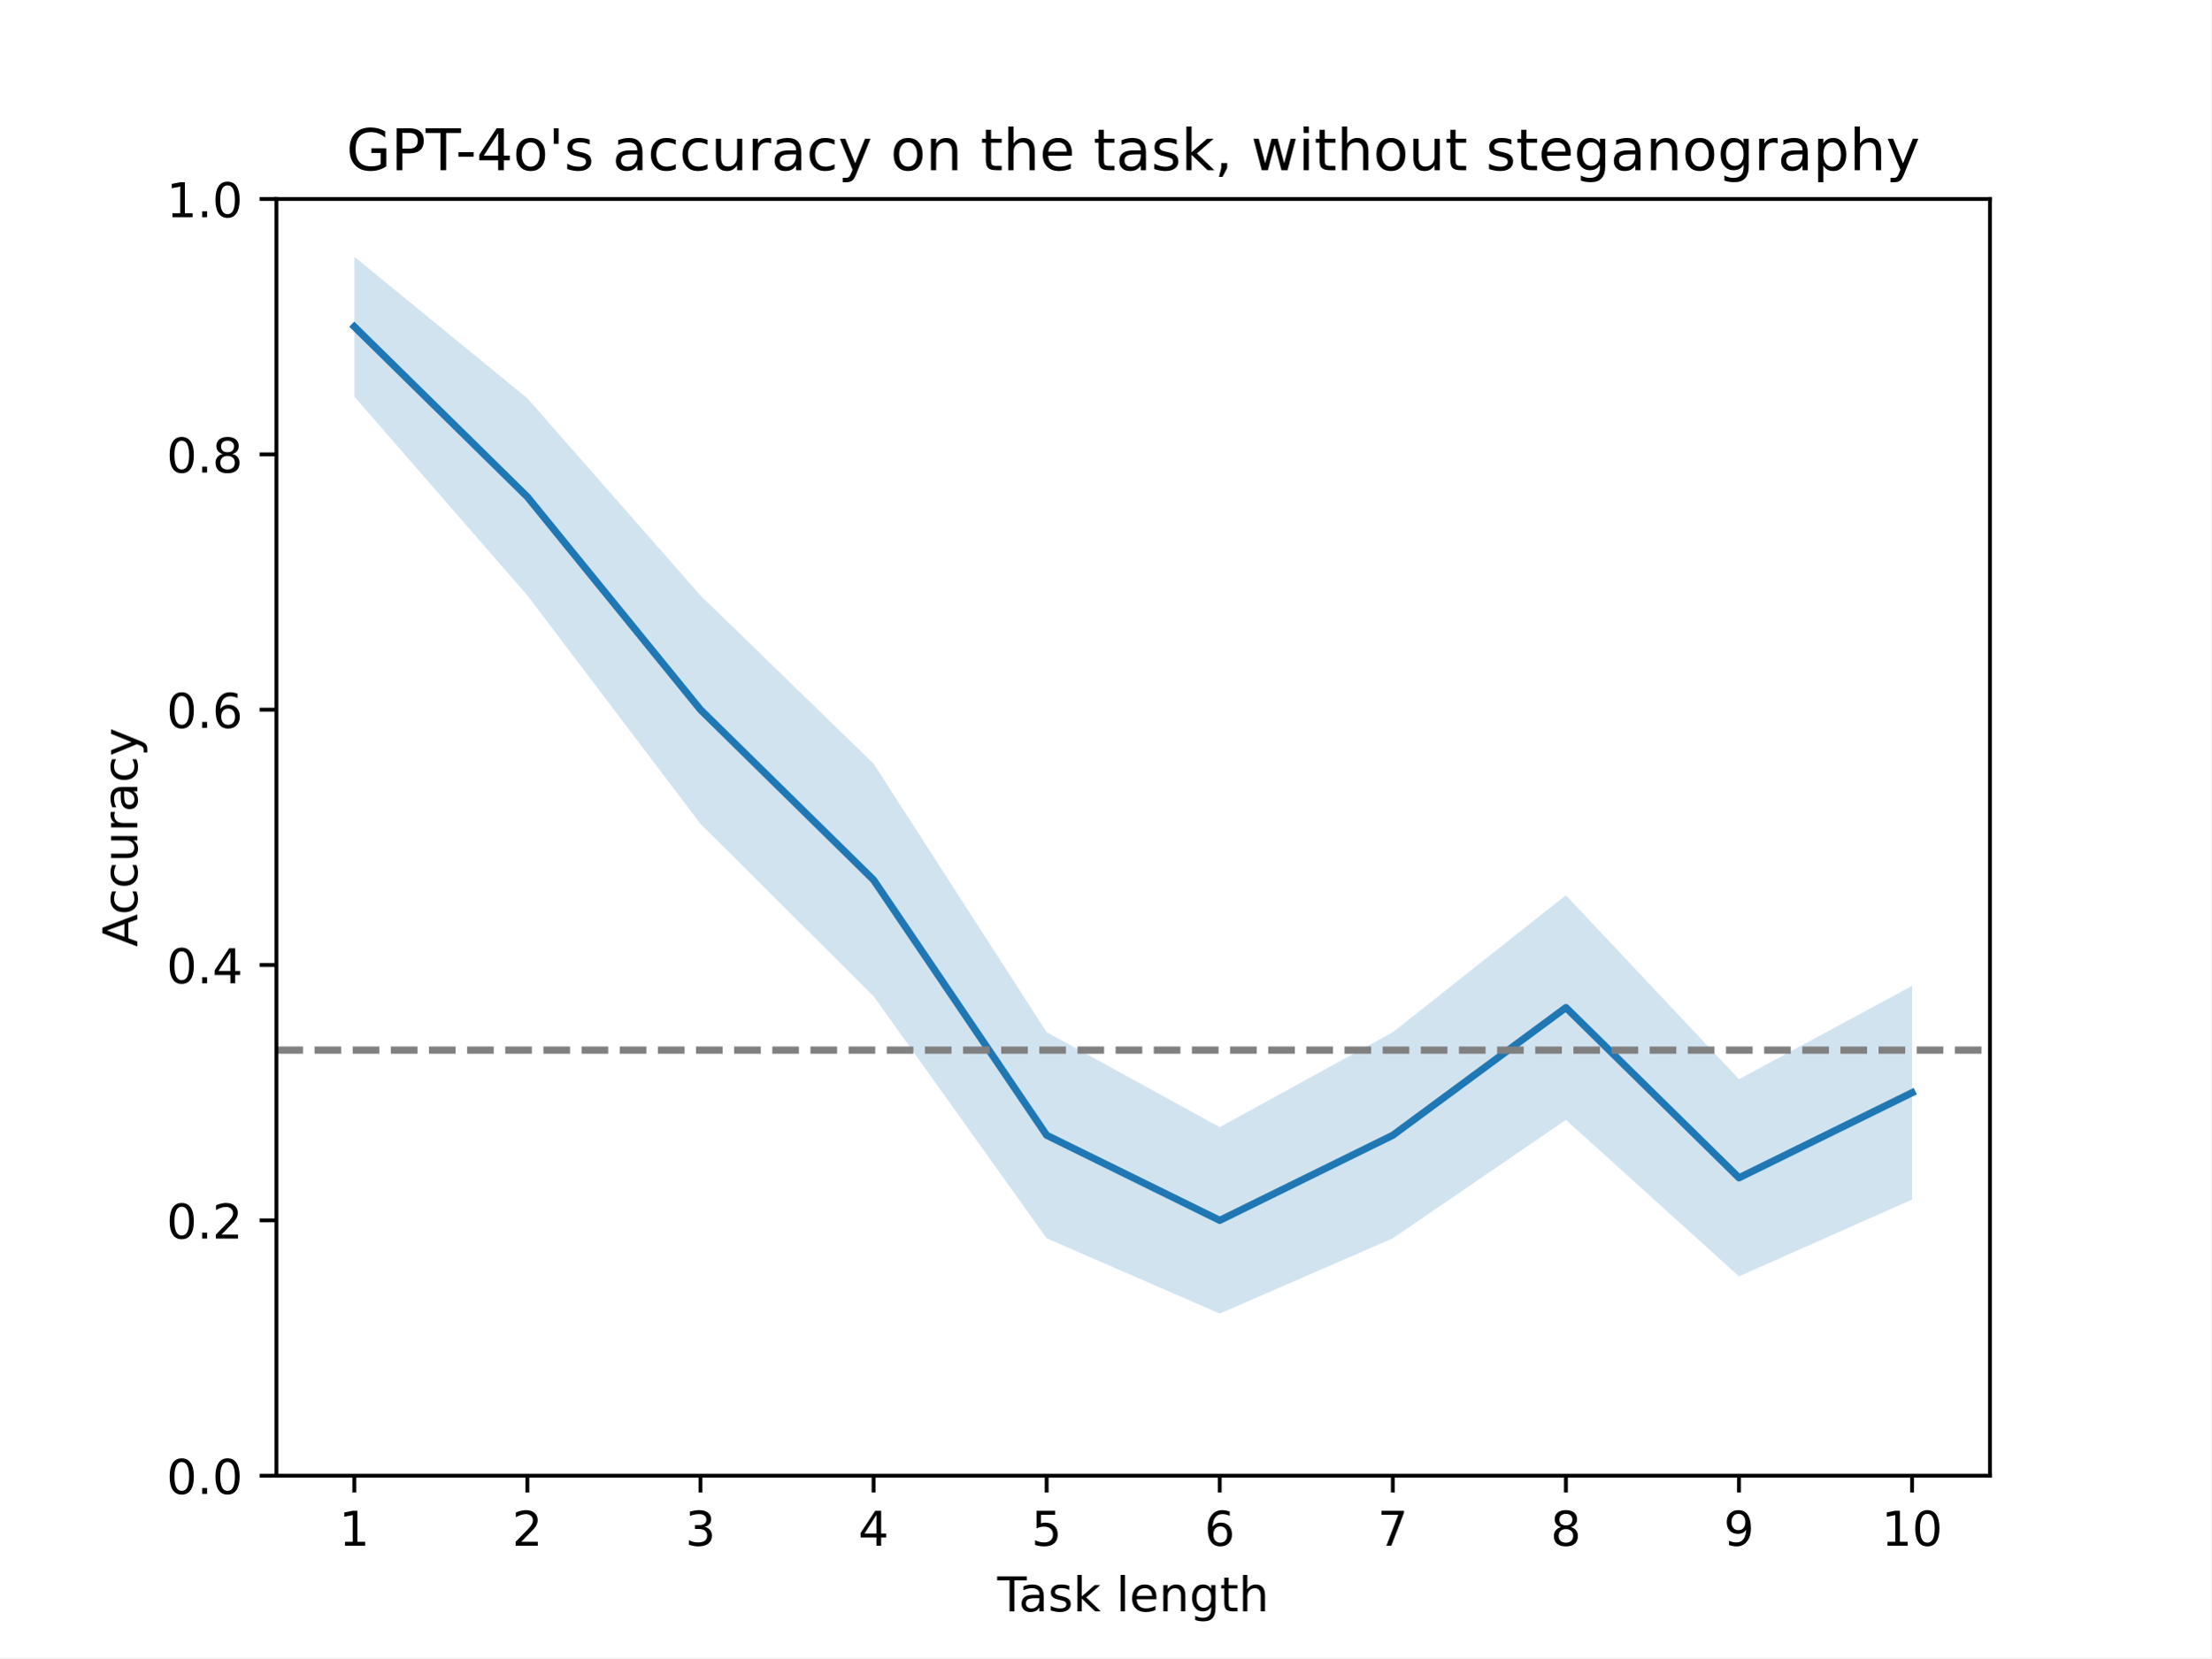
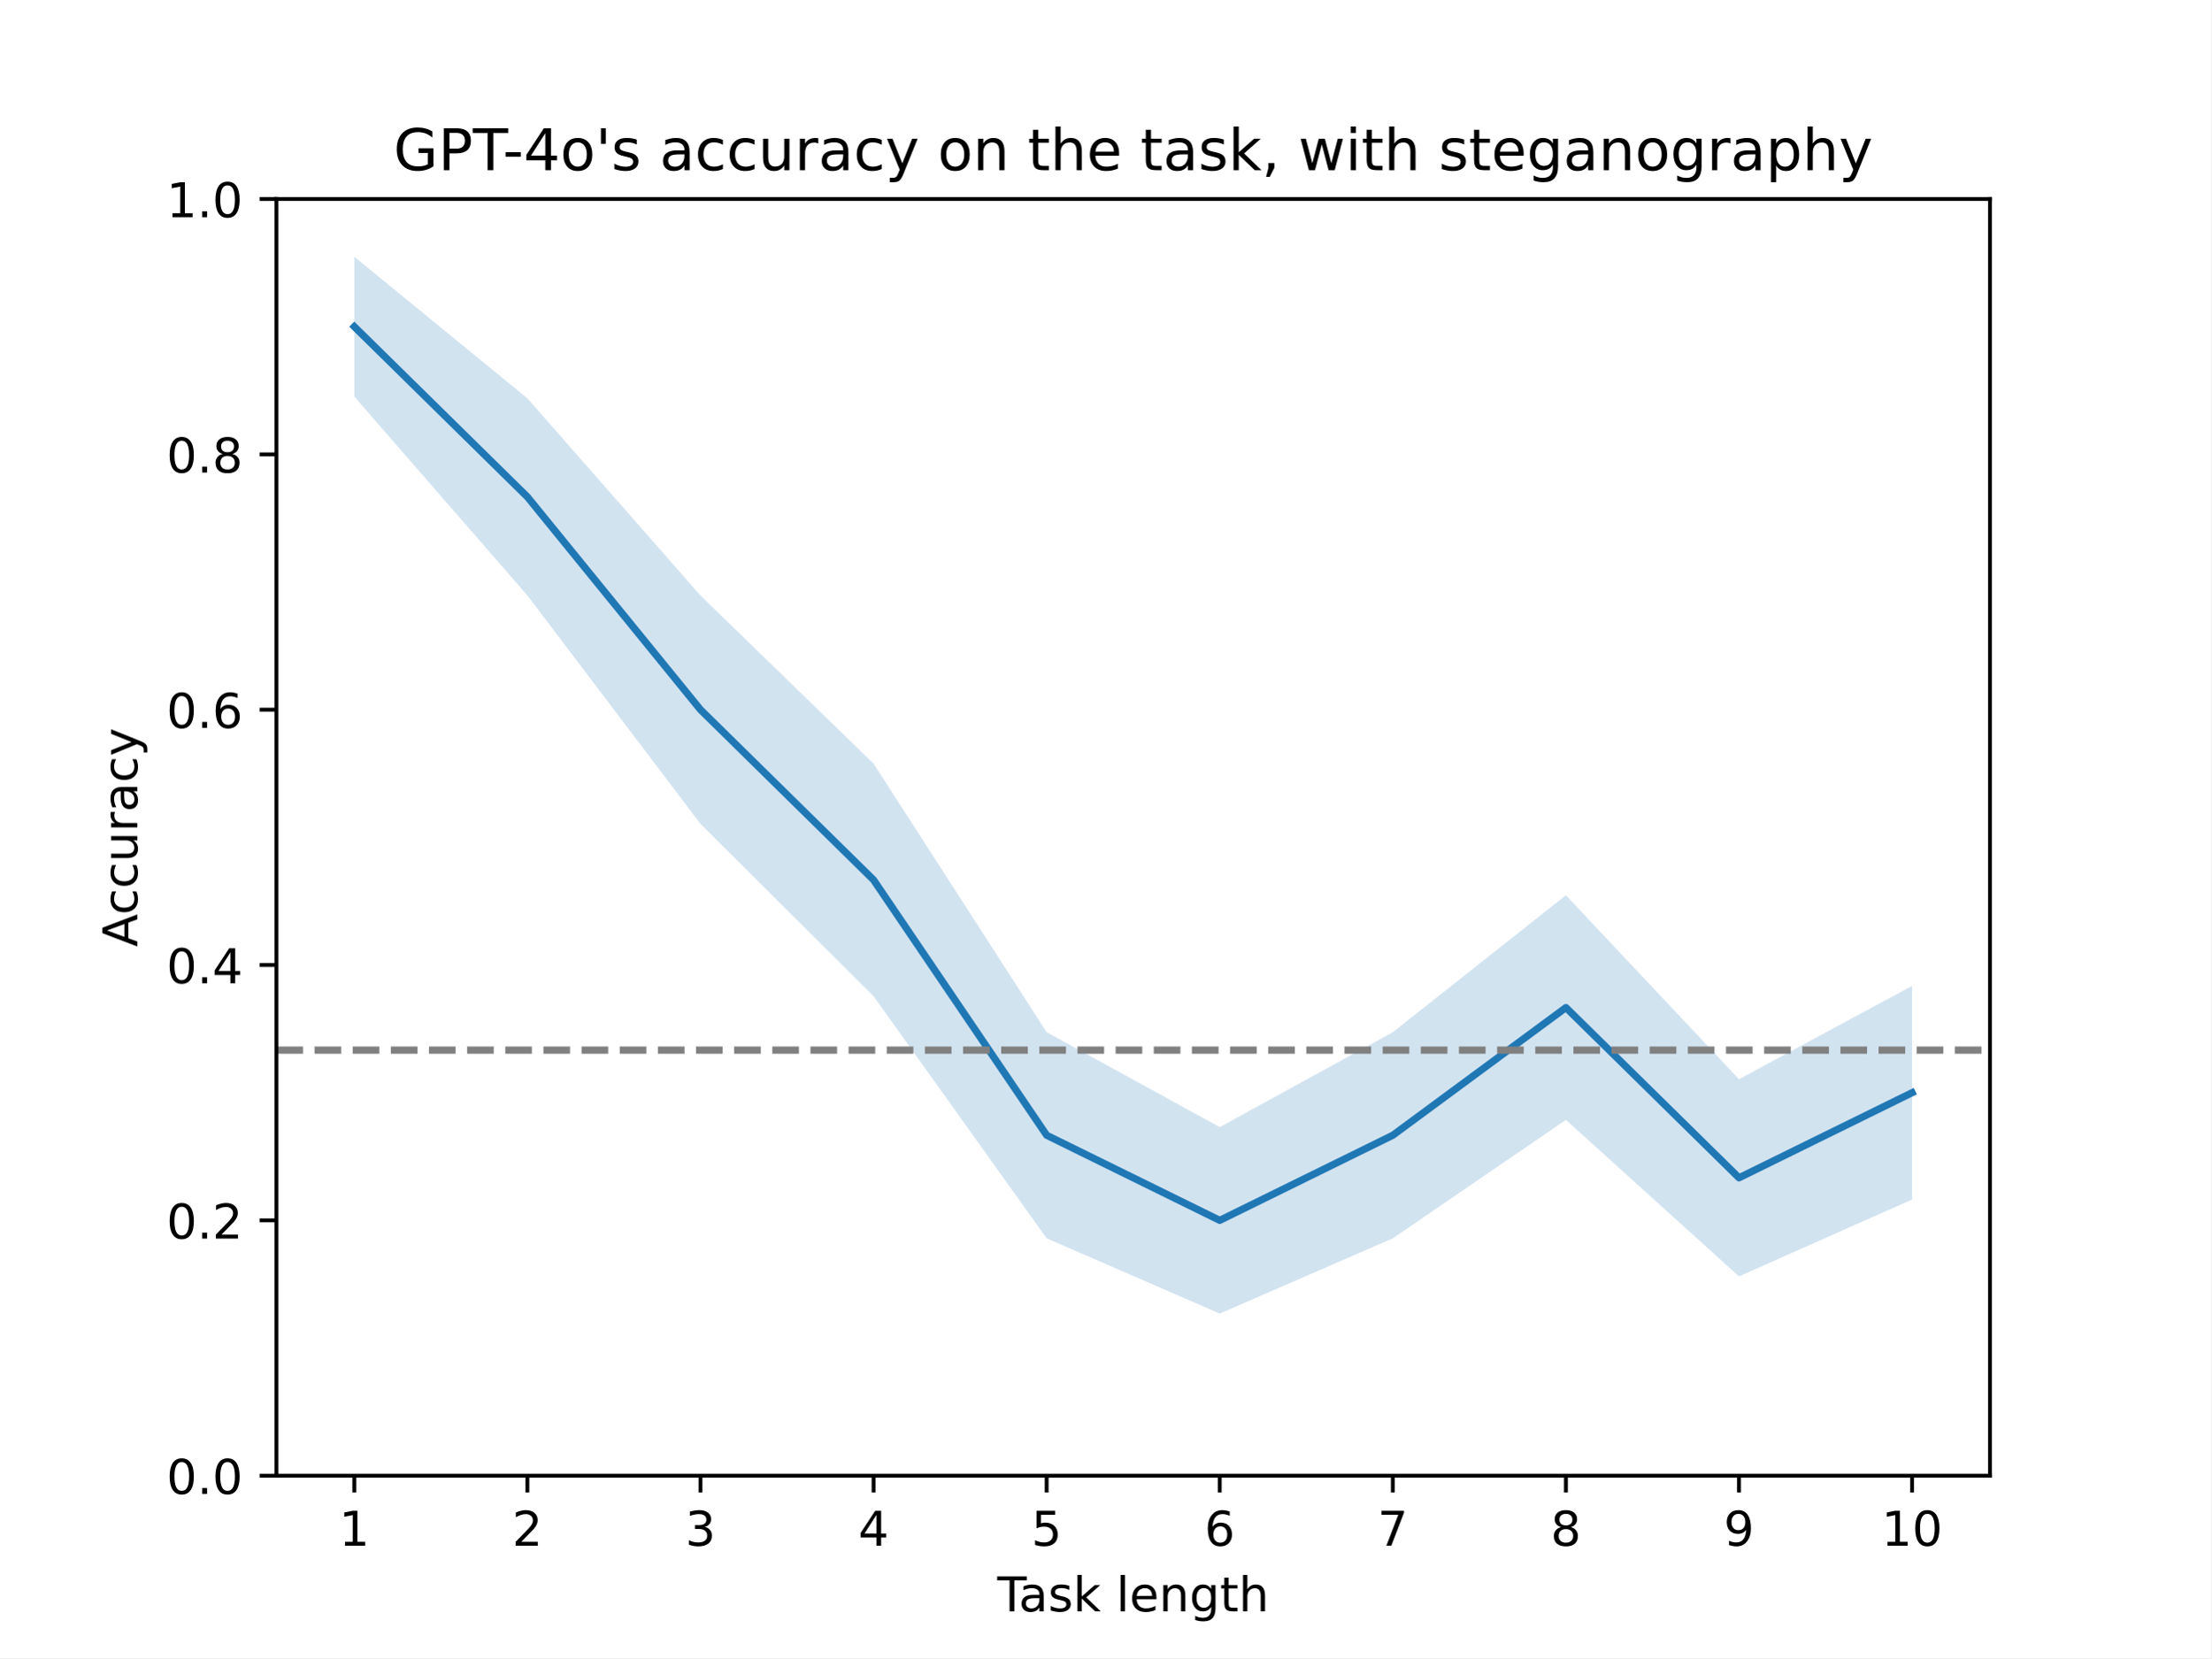
<svg xmlns="http://www.w3.org/2000/svg" xmlns:xlink="http://www.w3.org/1999/xlink" width="460.8pt" height="345.6pt" viewBox="0 0 460.8 345.6" version="1.1">
  <defs>
    <style type="text/css">*{stroke-linejoin: round; stroke-linecap: butt}</style>
  </defs>
  <g id="figure_1">
    <g id="patch_1">
      <path d="M 0 345.6  L 460.8 345.6  L 460.8 0  L 0 0  z " style="fill: #ffffff" />
    </g>
    <g id="axes_1">
      <g id="patch_2">
        <path d="M 57.6 307.584  L 414.72 307.584  L 414.72 41.472  L 57.6 41.472  z " style="fill: #ffffff" />
      </g>
      <g id="FillBetweenPolyCollection_1">
-         <path d="M 73.833 53.508  L 73.833 82.659  L 109.905 124.114  L 145.978 171.719  L 182.051 207.637  L 218.124 258.106  L 254.196 273.796  L 290.269 258.106  L 326.342 233.423  L 362.415 266.04  L 398.487 250.015  L 398.487 205.486  L 398.487 205.486  L 362.415 224.942  L 326.342 186.597  L 290.269 215.136  L 254.196 234.928  L 218.124 215.136  L 182.051 159.16  L 145.978 124.115  L 109.905 83.016  L 73.833 53.508  z " clip-path="url(#pcadb0ce61e)" style="fill: #1f77b4; fill-opacity: 0.2" />
+         <path d="M 73.833 53.508  L 73.833 82.659  L 109.905 124.114  L 145.978 171.719  L 182.051 207.637  L 218.124 258.106  L 254.196 273.796  L 290.269 258.106  L 326.342 233.423  L 362.415 266.04  L 398.487 250.015  L 398.487 205.486  L 398.487 205.486  L 362.415 224.942  L 326.342 186.597  L 290.269 215.136  L 254.196 234.928  L 218.124 215.136  L 182.051 159.16  L 145.978 124.115  L 109.905 83.016  L 73.833 53.508  z " clip-path="url(#p46791e26aa)" style="fill: #1f77b4; fill-opacity: 0.2" />
      </g>
      <g id="matplotlib.axis_1">
        <g id="xtick_1">
          <g id="line2d_1">
            <defs>
-               <path id="m3df67c740e" d="M 0 0  L 0 3.5  " style="stroke: #000000; stroke-width: 0.8" />
+               <path id="m3cb053729c" d="M 0 0  L 0 3.5  " style="stroke: #000000; stroke-width: 0.8" />
            </defs>
            <g>
-               <use xlink:href="#m3df67c740e" x="73.833" y="307.584" style="stroke: #000000; stroke-width: 0.8" />
+               <use xlink:href="#m3cb053729c" x="73.833" y="307.584" style="stroke: #000000; stroke-width: 0.8" />
            </g>
          </g>
          <g id="text_1">
            <g transform="translate(70.65148 322.1824) scale(0.1 -0.1)">
              <defs>
                <path id="DejaVuSans-31" d="M 794 531  L 1825 531  L 1825 4091  L 703 3866  L 703 4441  L 1819 4666  L 2450 4666  L 2450 531  L 3481 531  L 3481 0  L 794 0  L 794 531  z " transform="scale(0.015625)" />
              </defs>
              <use xlink:href="#DejaVuSans-31" />
            </g>
          </g>
        </g>
        <g id="xtick_2">
          <g id="line2d_2">
            <g>
-               <use xlink:href="#m3df67c740e" x="109.905" y="307.584" style="stroke: #000000; stroke-width: 0.8" />
+               <use xlink:href="#m3cb053729c" x="109.905" y="307.584" style="stroke: #000000; stroke-width: 0.8" />
            </g>
          </g>
          <g id="text_2">
            <g transform="translate(106.7242 322.1824) scale(0.1 -0.1)">
              <defs>
                <path id="DejaVuSans-32" d="M 1228 531  L 3431 531  L 3431 0  L 469 0  L 469 531  Q 828 903 1448 1529  Q 2069 2156 2228 2338  Q 2531 2678 2651 2914  Q 2772 3150 2772 3378  Q 2772 3750 2511 3984  Q 2250 4219 1831 4219  Q 1534 4219 1204 4116  Q 875 4013 500 3803  L 500 4441  Q 881 4594 1212 4672  Q 1544 4750 1819 4750  Q 2544 4750 2975 4387  Q 3406 4025 3406 3419  Q 3406 3131 3298 2873  Q 3191 2616 2906 2266  Q 2828 2175 2409 1742  Q 1991 1309 1228 531  z " transform="scale(0.015625)" />
              </defs>
              <use xlink:href="#DejaVuSans-32" />
            </g>
          </g>
        </g>
        <g id="xtick_3">
          <g id="line2d_3">
            <g>
-               <use xlink:href="#m3df67c740e" x="145.978" y="307.584" style="stroke: #000000; stroke-width: 0.8" />
+               <use xlink:href="#m3cb053729c" x="145.978" y="307.584" style="stroke: #000000; stroke-width: 0.8" />
            </g>
          </g>
          <g id="text_3">
            <g transform="translate(142.7969 322.1824) scale(0.1 -0.1)">
              <defs>
                <path id="DejaVuSans-33" d="M 2597 2516  Q 3050 2419 3304 2112  Q 3559 1806 3559 1356  Q 3559 666 3084 287  Q 2609 -91 1734 -91  Q 1441 -91 1130 -33  Q 819 25 488 141  L 488 750  Q 750 597 1062 519  Q 1375 441 1716 441  Q 2309 441 2620 675  Q 2931 909 2931 1356  Q 2931 1769 2642 2001  Q 2353 2234 1838 2234  L 1294 2234  L 1294 2753  L 1863 2753  Q 2328 2753 2575 2939  Q 2822 3125 2822 3475  Q 2822 3834 2567 4026  Q 2313 4219 1838 4219  Q 1578 4219 1281 4162  Q 984 4106 628 3988  L 628 4550  Q 988 4650 1302 4700  Q 1616 4750 1894 4750  Q 2613 4750 3031 4423  Q 3450 4097 3450 3541  Q 3450 3153 3228 2886  Q 3006 2619 2597 2516  z " transform="scale(0.015625)" />
              </defs>
              <use xlink:href="#DejaVuSans-33" />
            </g>
          </g>
        </g>
        <g id="xtick_4">
          <g id="line2d_4">
            <g>
-               <use xlink:href="#m3df67c740e" x="182.051" y="307.584" style="stroke: #000000; stroke-width: 0.8" />
+               <use xlink:href="#m3cb053729c" x="182.051" y="307.584" style="stroke: #000000; stroke-width: 0.8" />
            </g>
          </g>
          <g id="text_4">
            <g transform="translate(178.8697 322.1824) scale(0.1 -0.1)">
              <defs>
                <path id="DejaVuSans-34" d="M 2419 4116  L 825 1625  L 2419 1625  L 2419 4116  z M 2253 4666  L 3047 4666  L 3047 1625  L 3713 1625  L 3713 1100  L 3047 1100  L 3047 0  L 2419 0  L 2419 1100  L 313 1100  L 313 1709  L 2253 4666  z " transform="scale(0.015625)" />
              </defs>
              <use xlink:href="#DejaVuSans-34" />
            </g>
          </g>
        </g>
        <g id="xtick_5">
          <g id="line2d_5">
            <g>
-               <use xlink:href="#m3df67c740e" x="218.124" y="307.584" style="stroke: #000000; stroke-width: 0.8" />
+               <use xlink:href="#m3cb053729c" x="218.124" y="307.584" style="stroke: #000000; stroke-width: 0.8" />
            </g>
          </g>
          <g id="text_5">
            <g transform="translate(214.9424 322.1824) scale(0.1 -0.1)">
              <defs>
                <path id="DejaVuSans-35" d="M 691 4666  L 3169 4666  L 3169 4134  L 1269 4134  L 1269 2991  Q 1406 3038 1543 3061  Q 1681 3084 1819 3084  Q 2600 3084 3056 2656  Q 3513 2228 3513 1497  Q 3513 744 3044 326  Q 2575 -91 1722 -91  Q 1428 -91 1123 -41  Q 819 9 494 109  L 494 744  Q 775 591 1075 516  Q 1375 441 1709 441  Q 2250 441 2565 725  Q 2881 1009 2881 1497  Q 2881 1984 2565 2268  Q 2250 2553 1709 2553  Q 1456 2553 1204 2497  Q 953 2441 691 2322  L 691 4666  z " transform="scale(0.015625)" />
              </defs>
              <use xlink:href="#DejaVuSans-35" />
            </g>
          </g>
        </g>
        <g id="xtick_6">
          <g id="line2d_6">
            <g>
-               <use xlink:href="#m3df67c740e" x="254.196" y="307.584" style="stroke: #000000; stroke-width: 0.8" />
+               <use xlink:href="#m3cb053729c" x="254.196" y="307.584" style="stroke: #000000; stroke-width: 0.8" />
            </g>
          </g>
          <g id="text_6">
            <g transform="translate(251.0151 322.1824) scale(0.1 -0.1)">
              <defs>
                <path id="DejaVuSans-36" d="M 2113 2584  Q 1688 2584 1439 2293  Q 1191 2003 1191 1497  Q 1191 994 1439 701  Q 1688 409 2113 409  Q 2538 409 2786 701  Q 3034 994 3034 1497  Q 3034 2003 2786 2293  Q 2538 2584 2113 2584  z M 3366 4563  L 3366 3988  Q 3128 4100 2886 4159  Q 2644 4219 2406 4219  Q 1781 4219 1451 3797  Q 1122 3375 1075 2522  Q 1259 2794 1537 2939  Q 1816 3084 2150 3084  Q 2853 3084 3261 2657  Q 3669 2231 3669 1497  Q 3669 778 3244 343  Q 2819 -91 2113 -91  Q 1303 -91 875 529  Q 447 1150 447 2328  Q 447 3434 972 4092  Q 1497 4750 2381 4750  Q 2619 4750 2861 4703  Q 3103 4656 3366 4563  z " transform="scale(0.015625)" />
              </defs>
              <use xlink:href="#DejaVuSans-36" />
            </g>
          </g>
        </g>
        <g id="xtick_7">
          <g id="line2d_7">
            <g>
-               <use xlink:href="#m3df67c740e" x="290.269" y="307.584" style="stroke: #000000; stroke-width: 0.8" />
+               <use xlink:href="#m3cb053729c" x="290.269" y="307.584" style="stroke: #000000; stroke-width: 0.8" />
            </g>
          </g>
          <g id="text_7">
            <g transform="translate(287.0878 322.1824) scale(0.1 -0.1)">
              <defs>
                <path id="DejaVuSans-37" d="M 525 4666  L 3525 4666  L 3525 4397  L 1831 0  L 1172 0  L 2766 4134  L 525 4134  L 525 4666  z " transform="scale(0.015625)" />
              </defs>
              <use xlink:href="#DejaVuSans-37" />
            </g>
          </g>
        </g>
        <g id="xtick_8">
          <g id="line2d_8">
            <g>
-               <use xlink:href="#m3df67c740e" x="326.342" y="307.584" style="stroke: #000000; stroke-width: 0.8" />
+               <use xlink:href="#m3cb053729c" x="326.342" y="307.584" style="stroke: #000000; stroke-width: 0.8" />
            </g>
          </g>
          <g id="text_8">
            <g transform="translate(323.1606 322.1824) scale(0.1 -0.1)">
              <defs>
                <path id="DejaVuSans-38" d="M 2034 2216  Q 1584 2216 1326 1975  Q 1069 1734 1069 1313  Q 1069 891 1326 650  Q 1584 409 2034 409  Q 2484 409 2743 651  Q 3003 894 3003 1313  Q 3003 1734 2745 1975  Q 2488 2216 2034 2216  z M 1403 2484  Q 997 2584 770 2862  Q 544 3141 544 3541  Q 544 4100 942 4425  Q 1341 4750 2034 4750  Q 2731 4750 3128 4425  Q 3525 4100 3525 3541  Q 3525 3141 3298 2862  Q 3072 2584 2669 2484  Q 3125 2378 3379 2068  Q 3634 1759 3634 1313  Q 3634 634 3220 271  Q 2806 -91 2034 -91  Q 1263 -91 848 271  Q 434 634 434 1313  Q 434 1759 690 2068  Q 947 2378 1403 2484  z M 1172 3481  Q 1172 3119 1398 2916  Q 1625 2713 2034 2713  Q 2441 2713 2670 2916  Q 2900 3119 2900 3481  Q 2900 3844 2670 4047  Q 2441 4250 2034 4250  Q 1625 4250 1398 4047  Q 1172 3844 1172 3481  z " transform="scale(0.015625)" />
              </defs>
              <use xlink:href="#DejaVuSans-38" />
            </g>
          </g>
        </g>
        <g id="xtick_9">
          <g id="line2d_9">
            <g>
-               <use xlink:href="#m3df67c740e" x="362.415" y="307.584" style="stroke: #000000; stroke-width: 0.8" />
+               <use xlink:href="#m3cb053729c" x="362.415" y="307.584" style="stroke: #000000; stroke-width: 0.8" />
            </g>
          </g>
          <g id="text_9">
            <g transform="translate(359.2333 322.1824) scale(0.1 -0.1)">
              <defs>
                <path id="DejaVuSans-39" d="M 703 97  L 703 672  Q 941 559 1184 500  Q 1428 441 1663 441  Q 2288 441 2617 861  Q 2947 1281 2994 2138  Q 2813 1869 2534 1725  Q 2256 1581 1919 1581  Q 1219 1581 811 2004  Q 403 2428 403 3163  Q 403 3881 828 4315  Q 1253 4750 1959 4750  Q 2769 4750 3195 4129  Q 3622 3509 3622 2328  Q 3622 1225 3098 567  Q 2575 -91 1691 -91  Q 1453 -91 1209 -44  Q 966 3 703 97  z M 1959 2075  Q 2384 2075 2632 2365  Q 2881 2656 2881 3163  Q 2881 3666 2632 3958  Q 2384 4250 1959 4250  Q 1534 4250 1286 3958  Q 1038 3666 1038 3163  Q 1038 2656 1286 2365  Q 1534 2075 1959 2075  z " transform="scale(0.015625)" />
              </defs>
              <use xlink:href="#DejaVuSans-39" />
            </g>
          </g>
        </g>
        <g id="xtick_10">
          <g id="line2d_10">
            <g>
-               <use xlink:href="#m3df67c740e" x="398.487" y="307.584" style="stroke: #000000; stroke-width: 0.8" />
+               <use xlink:href="#m3cb053729c" x="398.487" y="307.584" style="stroke: #000000; stroke-width: 0.8" />
            </g>
          </g>
          <g id="text_10">
            <g transform="translate(392.1248 322.1824) scale(0.1 -0.1)">
              <defs>
                <path id="DejaVuSans-30" d="M 2034 4250  Q 1547 4250 1301 3770  Q 1056 3291 1056 2328  Q 1056 1369 1301 889  Q 1547 409 2034 409  Q 2525 409 2770 889  Q 3016 1369 3016 2328  Q 3016 3291 2770 3770  Q 2525 4250 2034 4250  z M 2034 4750  Q 2819 4750 3233 4129  Q 3647 3509 3647 2328  Q 3647 1150 3233 529  Q 2819 -91 2034 -91  Q 1250 -91 836 529  Q 422 1150 422 2328  Q 422 3509 836 4129  Q 1250 4750 2034 4750  z " transform="scale(0.015625)" />
              </defs>
              <use xlink:href="#DejaVuSans-31" />
              <use xlink:href="#DejaVuSans-30" transform="translate(63.62305 0)" />
            </g>
          </g>
        </g>
        <g id="text_11">
          <g transform="translate(207.8405 335.8606) scale(0.1 -0.1)">
            <defs>
              <path id="DejaVuSans-54" d="M -19 4666  L 3928 4666  L 3928 4134  L 2272 4134  L 2272 0  L 1638 0  L 1638 4134  L -19 4134  L -19 4666  z " transform="scale(0.015625)" />
              <path id="DejaVuSans-61" d="M 2194 1759  Q 1497 1759 1228 1600  Q 959 1441 959 1056  Q 959 750 1161 570  Q 1363 391 1709 391  Q 2188 391 2477 730  Q 2766 1069 2766 1631  L 2766 1759  L 2194 1759  z M 3341 1997  L 3341 0  L 2766 0  L 2766 531  Q 2569 213 2275 61  Q 1981 -91 1556 -91  Q 1019 -91 701 211  Q 384 513 384 1019  Q 384 1609 779 1909  Q 1175 2209 1959 2209  L 2766 2209  L 2766 2266  Q 2766 2663 2505 2880  Q 2244 3097 1772 3097  Q 1472 3097 1187 3025  Q 903 2953 641 2809  L 641 3341  Q 956 3463 1253 3523  Q 1550 3584 1831 3584  Q 2591 3584 2966 3190  Q 3341 2797 3341 1997  z " transform="scale(0.015625)" />
              <path id="DejaVuSans-73" d="M 2834 3397  L 2834 2853  Q 2591 2978 2328 3040  Q 2066 3103 1784 3103  Q 1356 3103 1142 2972  Q 928 2841 928 2578  Q 928 2378 1081 2264  Q 1234 2150 1697 2047  L 1894 2003  Q 2506 1872 2764 1633  Q 3022 1394 3022 966  Q 3022 478 2636 193  Q 2250 -91 1575 -91  Q 1294 -91 989 -36  Q 684 19 347 128  L 347 722  Q 666 556 975 473  Q 1284 391 1588 391  Q 1994 391 2212 530  Q 2431 669 2431 922  Q 2431 1156 2273 1281  Q 2116 1406 1581 1522  L 1381 1569  Q 847 1681 609 1914  Q 372 2147 372 2553  Q 372 3047 722 3315  Q 1072 3584 1716 3584  Q 2034 3584 2315 3537  Q 2597 3491 2834 3397  z " transform="scale(0.015625)" />
              <path id="DejaVuSans-6b" d="M 581 4863  L 1159 4863  L 1159 1991  L 2875 3500  L 3609 3500  L 1753 1863  L 3688 0  L 2938 0  L 1159 1709  L 1159 0  L 581 0  L 581 4863  z " transform="scale(0.015625)" />
              <path id="DejaVuSans-20" transform="scale(0.015625)" />
              <path id="DejaVuSans-6c" d="M 603 4863  L 1178 4863  L 1178 0  L 603 0  L 603 4863  z " transform="scale(0.015625)" />
              <path id="DejaVuSans-65" d="M 3597 1894  L 3597 1613  L 953 1613  Q 991 1019 1311 708  Q 1631 397 2203 397  Q 2534 397 2845 478  Q 3156 559 3463 722  L 3463 178  Q 3153 47 2828 -22  Q 2503 -91 2169 -91  Q 1331 -91 842 396  Q 353 884 353 1716  Q 353 2575 817 3079  Q 1281 3584 2069 3584  Q 2775 3584 3186 3129  Q 3597 2675 3597 1894  z M 3022 2063  Q 3016 2534 2758 2815  Q 2500 3097 2075 3097  Q 1594 3097 1305 2825  Q 1016 2553 972 2059  L 3022 2063  z " transform="scale(0.015625)" />
              <path id="DejaVuSans-6e" d="M 3513 2113  L 3513 0  L 2938 0  L 2938 2094  Q 2938 2591 2744 2837  Q 2550 3084 2163 3084  Q 1697 3084 1428 2787  Q 1159 2491 1159 1978  L 1159 0  L 581 0  L 581 3500  L 1159 3500  L 1159 2956  Q 1366 3272 1645 3428  Q 1925 3584 2291 3584  Q 2894 3584 3203 3211  Q 3513 2838 3513 2113  z " transform="scale(0.015625)" />
              <path id="DejaVuSans-67" d="M 2906 1791  Q 2906 2416 2648 2759  Q 2391 3103 1925 3103  Q 1463 3103 1205 2759  Q 947 2416 947 1791  Q 947 1169 1205 825  Q 1463 481 1925 481  Q 2391 481 2648 825  Q 2906 1169 2906 1791  z M 3481 434  Q 3481 -459 3084 -895  Q 2688 -1331 1869 -1331  Q 1566 -1331 1297 -1286  Q 1028 -1241 775 -1147  L 775 -588  Q 1028 -725 1275 -790  Q 1522 -856 1778 -856  Q 2344 -856 2625 -561  Q 2906 -266 2906 331  L 2906 616  Q 2728 306 2450 153  Q 2172 0 1784 0  Q 1141 0 747 490  Q 353 981 353 1791  Q 353 2603 747 3093  Q 1141 3584 1784 3584  Q 2172 3584 2450 3431  Q 2728 3278 2906 2969  L 2906 3500  L 3481 3500  L 3481 434  z " transform="scale(0.015625)" />
              <path id="DejaVuSans-74" d="M 1172 4494  L 1172 3500  L 2356 3500  L 2356 3053  L 1172 3053  L 1172 1153  Q 1172 725 1289 603  Q 1406 481 1766 481  L 2356 481  L 2356 0  L 1766 0  Q 1100 0 847 248  Q 594 497 594 1153  L 594 3053  L 172 3053  L 172 3500  L 594 3500  L 594 4494  L 1172 4494  z " transform="scale(0.015625)" />
              <path id="DejaVuSans-68" d="M 3513 2113  L 3513 0  L 2938 0  L 2938 2094  Q 2938 2591 2744 2837  Q 2550 3084 2163 3084  Q 1697 3084 1428 2787  Q 1159 2491 1159 1978  L 1159 0  L 581 0  L 581 4863  L 1159 4863  L 1159 2956  Q 1366 3272 1645 3428  Q 1925 3584 2291 3584  Q 2894 3584 3203 3211  Q 3513 2838 3513 2113  z " transform="scale(0.015625)" />
            </defs>
            <use xlink:href="#DejaVuSans-54" />
            <use xlink:href="#DejaVuSans-61" transform="translate(44.58398 0)" />
            <use xlink:href="#DejaVuSans-73" transform="translate(105.8633 0)" />
            <use xlink:href="#DejaVuSans-6b" transform="translate(157.9629 0)" />
            <use xlink:href="#DejaVuSans-20" transform="translate(215.873 0)" />
            <use xlink:href="#DejaVuSans-6c" transform="translate(247.6602 0)" />
            <use xlink:href="#DejaVuSans-65" transform="translate(275.4434 0)" />
            <use xlink:href="#DejaVuSans-6e" transform="translate(336.9668 0)" />
            <use xlink:href="#DejaVuSans-67" transform="translate(400.3457 0)" />
            <use xlink:href="#DejaVuSans-74" transform="translate(463.8223 0)" />
            <use xlink:href="#DejaVuSans-68" transform="translate(503.0312 0)" />
          </g>
        </g>
      </g>
      <g id="matplotlib.axis_2">
        <g id="ytick_1">
          <g id="line2d_11">
            <defs>
-               <path id="m5aafb8e8f2" d="M 0 0  L -3.5 0  " style="stroke: #000000; stroke-width: 0.8" />
+               <path id="m8fe8e838ba" d="M 0 0  L -3.5 0  " style="stroke: #000000; stroke-width: 0.8" />
            </defs>
            <g>
-               <use xlink:href="#m5aafb8e8f2" x="57.6" y="307.584" style="stroke: #000000; stroke-width: 0.8" />
+               <use xlink:href="#m8fe8e838ba" x="57.6" y="307.584" style="stroke: #000000; stroke-width: 0.8" />
            </g>
          </g>
          <g id="text_12">
            <g transform="translate(34.69687 311.3832) scale(0.1 -0.1)">
              <defs>
                <path id="DejaVuSans-2e" d="M 684 794  L 1344 794  L 1344 0  L 684 0  L 684 794  z " transform="scale(0.015625)" />
              </defs>
              <use xlink:href="#DejaVuSans-30" />
              <use xlink:href="#DejaVuSans-2e" transform="translate(63.62305 0)" />
              <use xlink:href="#DejaVuSans-30" transform="translate(95.41016 0)" />
            </g>
          </g>
        </g>
        <g id="ytick_2">
          <g id="line2d_12">
            <g>
-               <use xlink:href="#m5aafb8e8f2" x="57.6" y="254.362" style="stroke: #000000; stroke-width: 0.8" />
+               <use xlink:href="#m8fe8e838ba" x="57.6" y="254.362" style="stroke: #000000; stroke-width: 0.8" />
            </g>
          </g>
          <g id="text_13">
            <g transform="translate(34.69687 258.1608) scale(0.1 -0.1)">
              <use xlink:href="#DejaVuSans-30" />
              <use xlink:href="#DejaVuSans-2e" transform="translate(63.62305 0)" />
              <use xlink:href="#DejaVuSans-32" transform="translate(95.41016 0)" />
            </g>
          </g>
        </g>
        <g id="ytick_3">
          <g id="line2d_13">
            <g>
-               <use xlink:href="#m5aafb8e8f2" x="57.6" y="201.139" style="stroke: #000000; stroke-width: 0.8" />
+               <use xlink:href="#m8fe8e838ba" x="57.6" y="201.139" style="stroke: #000000; stroke-width: 0.8" />
            </g>
          </g>
          <g id="text_14">
            <g transform="translate(34.69687 204.9384) scale(0.1 -0.1)">
              <use xlink:href="#DejaVuSans-30" />
              <use xlink:href="#DejaVuSans-2e" transform="translate(63.62305 0)" />
              <use xlink:href="#DejaVuSans-34" transform="translate(95.41016 0)" />
            </g>
          </g>
        </g>
        <g id="ytick_4">
          <g id="line2d_14">
            <g>
-               <use xlink:href="#m5aafb8e8f2" x="57.6" y="147.917" style="stroke: #000000; stroke-width: 0.8" />
+               <use xlink:href="#m8fe8e838ba" x="57.6" y="147.917" style="stroke: #000000; stroke-width: 0.8" />
            </g>
          </g>
          <g id="text_15">
            <g transform="translate(34.69687 151.716) scale(0.1 -0.1)">
              <use xlink:href="#DejaVuSans-30" />
              <use xlink:href="#DejaVuSans-2e" transform="translate(63.62305 0)" />
              <use xlink:href="#DejaVuSans-36" transform="translate(95.41016 0)" />
            </g>
          </g>
        </g>
        <g id="ytick_5">
          <g id="line2d_15">
            <g>
-               <use xlink:href="#m5aafb8e8f2" x="57.6" y="94.694" style="stroke: #000000; stroke-width: 0.8" />
+               <use xlink:href="#m8fe8e838ba" x="57.6" y="94.694" style="stroke: #000000; stroke-width: 0.8" />
            </g>
          </g>
          <g id="text_16">
            <g transform="translate(34.69687 98.49362) scale(0.1 -0.1)">
              <use xlink:href="#DejaVuSans-30" />
              <use xlink:href="#DejaVuSans-2e" transform="translate(63.62305 0)" />
              <use xlink:href="#DejaVuSans-38" transform="translate(95.41016 0)" />
            </g>
          </g>
        </g>
        <g id="ytick_6">
          <g id="line2d_16">
            <g>
-               <use xlink:href="#m5aafb8e8f2" x="57.6" y="41.472" style="stroke: #000000; stroke-width: 0.8" />
+               <use xlink:href="#m8fe8e838ba" x="57.6" y="41.472" style="stroke: #000000; stroke-width: 0.8" />
            </g>
          </g>
          <g id="text_17">
            <g transform="translate(34.69687 45.27122) scale(0.1 -0.1)">
              <use xlink:href="#DejaVuSans-31" />
              <use xlink:href="#DejaVuSans-2e" transform="translate(63.62305 0)" />
              <use xlink:href="#DejaVuSans-30" transform="translate(95.41016 0)" />
            </g>
          </g>
        </g>
        <g id="text_18">
          <g transform="translate(28.61719 197.3561) rotate(-90) scale(0.1 -0.1)">
            <defs>
              <path id="DejaVuSans-41" d="M 2188 4044  L 1331 1722  L 3047 1722  L 2188 4044  z M 1831 4666  L 2547 4666  L 4325 0  L 3669 0  L 3244 1197  L 1141 1197  L 716 0  L 50 0  L 1831 4666  z " transform="scale(0.015625)" />
              <path id="DejaVuSans-63" d="M 3122 3366  L 3122 2828  Q 2878 2963 2633 3030  Q 2388 3097 2138 3097  Q 1578 3097 1268 2742  Q 959 2388 959 1747  Q 959 1106 1268 751  Q 1578 397 2138 397  Q 2388 397 2633 464  Q 2878 531 3122 666  L 3122 134  Q 2881 22 2623 -34  Q 2366 -91 2075 -91  Q 1284 -91 818 406  Q 353 903 353 1747  Q 353 2603 823 3093  Q 1294 3584 2113 3584  Q 2378 3584 2631 3529  Q 2884 3475 3122 3366  z " transform="scale(0.015625)" />
              <path id="DejaVuSans-75" d="M 544 1381  L 544 3500  L 1119 3500  L 1119 1403  Q 1119 906 1312 657  Q 1506 409 1894 409  Q 2359 409 2629 706  Q 2900 1003 2900 1516  L 2900 3500  L 3475 3500  L 3475 0  L 2900 0  L 2900 538  Q 2691 219 2414 64  Q 2138 -91 1772 -91  Q 1169 -91 856 284  Q 544 659 544 1381  z M 1991 3584  L 1991 3584  z " transform="scale(0.015625)" />
              <path id="DejaVuSans-72" d="M 2631 2963  Q 2534 3019 2420 3045  Q 2306 3072 2169 3072  Q 1681 3072 1420 2755  Q 1159 2438 1159 1844  L 1159 0  L 581 0  L 581 3500  L 1159 3500  L 1159 2956  Q 1341 3275 1631 3429  Q 1922 3584 2338 3584  Q 2397 3584 2469 3576  Q 2541 3569 2628 3553  L 2631 2963  z " transform="scale(0.015625)" />
              <path id="DejaVuSans-79" d="M 2059 -325  Q 1816 -950 1584 -1140  Q 1353 -1331 966 -1331  L 506 -1331  L 506 -850  L 844 -850  Q 1081 -850 1212 -737  Q 1344 -625 1503 -206  L 1606 56  L 191 3500  L 800 3500  L 1894 763  L 2988 3500  L 3597 3500  L 2059 -325  z " transform="scale(0.015625)" />
            </defs>
            <use xlink:href="#DejaVuSans-41" />
            <use xlink:href="#DejaVuSans-63" transform="translate(66.6582 0)" />
            <use xlink:href="#DejaVuSans-63" transform="translate(121.6387 0)" />
            <use xlink:href="#DejaVuSans-75" transform="translate(176.6191 0)" />
            <use xlink:href="#DejaVuSans-72" transform="translate(239.998 0)" />
            <use xlink:href="#DejaVuSans-61" transform="translate(281.1113 0)" />
            <use xlink:href="#DejaVuSans-63" transform="translate(342.3906 0)" />
            <use xlink:href="#DejaVuSans-79" transform="translate(397.3711 0)" />
          </g>
        </g>
      </g>
      <g id="line2d_17">
-         <path d="M 73.833 68.083  L 109.905 103.565  L 145.978 147.917  L 182.051 183.398  L 218.124 236.621  L 254.196 254.362  L 290.269 236.621  L 326.342 210.01  L 362.415 245.491  L 398.487 227.75  " clip-path="url(#pcadb0ce61e)" style="fill: none; stroke: #1f77b4; stroke-width: 1.5; stroke-linecap: square" />
+         <path d="M 73.833 68.083  L 109.905 103.565  L 145.978 147.917  L 182.051 183.398  L 218.124 236.621  L 254.196 254.362  L 290.269 236.621  L 326.342 210.01  L 362.415 245.491  L 398.487 227.75  " clip-path="url(#p46791e26aa)" style="fill: none; stroke: #1f77b4; stroke-width: 1.5; stroke-linecap: square" />
      </g>
      <g id="line2d_18">
-         <path d="M 57.6 218.88  L 414.72 218.88  " clip-path="url(#pcadb0ce61e)" style="fill: none; stroke-dasharray: 5.55,2.4; stroke-dashoffset: 0; stroke: #808080; stroke-width: 1.5" />
+         <path d="M 57.6 218.88  L 414.72 218.88  " clip-path="url(#p46791e26aa)" style="fill: none; stroke-dasharray: 5.55,2.4; stroke-dashoffset: 0; stroke: #808080; stroke-width: 1.5" />
      </g>
      <g id="patch_3">
        <path d="M 57.6 307.584  L 57.6 41.472  " style="fill: none; stroke: #000000; stroke-width: 0.8; stroke-linejoin: miter; stroke-linecap: square" />
      </g>
      <g id="patch_4">
        <path d="M 414.72 307.584  L 414.72 41.472  " style="fill: none; stroke: #000000; stroke-width: 0.8; stroke-linejoin: miter; stroke-linecap: square" />
      </g>
      <g id="patch_5">
        <path d="M 57.6 307.584  L 414.72 307.584  " style="fill: none; stroke: #000000; stroke-width: 0.8; stroke-linejoin: miter; stroke-linecap: square" />
      </g>
      <g id="patch_6">
        <path d="M 57.6 41.472  L 414.72 41.472  " style="fill: none; stroke: #000000; stroke-width: 0.8; stroke-linejoin: miter; stroke-linecap: square" />
      </g>
      <g id="text_19">
-         <g transform="translate(72.18 35.472) scale(0.12 -0.12)">
+         <g transform="translate(82.00594 35.472) scale(0.12 -0.12)">
          <defs>
            <path id="DejaVuSans-47" d="M 3809 666  L 3809 1919  L 2778 1919  L 2778 2438  L 4434 2438  L 4434 434  Q 4069 175 3628 42  Q 3188 -91 2688 -91  Q 1594 -91 976 548  Q 359 1188 359 2328  Q 359 3472 976 4111  Q 1594 4750 2688 4750  Q 3144 4750 3555 4637  Q 3966 4525 4313 4306  L 4313 3634  Q 3963 3931 3569 4081  Q 3175 4231 2741 4231  Q 1884 4231 1454 3753  Q 1025 3275 1025 2328  Q 1025 1384 1454 906  Q 1884 428 2741 428  Q 3075 428 3337 486  Q 3600 544 3809 666  z " transform="scale(0.015625)" />
            <path id="DejaVuSans-50" d="M 1259 4147  L 1259 2394  L 2053 2394  Q 2494 2394 2734 2622  Q 2975 2850 2975 3272  Q 2975 3691 2734 3919  Q 2494 4147 2053 4147  L 1259 4147  z M 628 4666  L 2053 4666  Q 2838 4666 3239 4311  Q 3641 3956 3641 3272  Q 3641 2581 3239 2228  Q 2838 1875 2053 1875  L 1259 1875  L 1259 0  L 628 0  L 628 4666  z " transform="scale(0.015625)" />
            <path id="DejaVuSans-2d" d="M 313 2009  L 1997 2009  L 1997 1497  L 313 1497  L 313 2009  z " transform="scale(0.015625)" />
            <path id="DejaVuSans-6f" d="M 1959 3097  Q 1497 3097 1228 2736  Q 959 2375 959 1747  Q 959 1119 1226 758  Q 1494 397 1959 397  Q 2419 397 2687 759  Q 2956 1122 2956 1747  Q 2956 2369 2687 2733  Q 2419 3097 1959 3097  z M 1959 3584  Q 2709 3584 3137 3096  Q 3566 2609 3566 1747  Q 3566 888 3137 398  Q 2709 -91 1959 -91  Q 1206 -91 779 398  Q 353 888 353 1747  Q 353 2609 779 3096  Q 1206 3584 1959 3584  z " transform="scale(0.015625)" />
            <path id="DejaVuSans-27" d="M 1147 4666  L 1147 2931  L 616 2931  L 616 4666  L 1147 4666  z " transform="scale(0.015625)" />
            <path id="DejaVuSans-2c" d="M 750 794  L 1409 794  L 1409 256  L 897 -744  L 494 -744  L 750 256  L 750 794  z " transform="scale(0.015625)" />
            <path id="DejaVuSans-77" d="M 269 3500  L 844 3500  L 1563 769  L 2278 3500  L 2956 3500  L 3675 769  L 4391 3500  L 4966 3500  L 4050 0  L 3372 0  L 2619 2869  L 1863 0  L 1184 0  L 269 3500  z " transform="scale(0.015625)" />
            <path id="DejaVuSans-69" d="M 603 3500  L 1178 3500  L 1178 0  L 603 0  L 603 3500  z M 603 4863  L 1178 4863  L 1178 4134  L 603 4134  L 603 4863  z " transform="scale(0.015625)" />
            <path id="DejaVuSans-70" d="M 1159 525  L 1159 -1331  L 581 -1331  L 581 3500  L 1159 3500  L 1159 2969  Q 1341 3281 1617 3432  Q 1894 3584 2278 3584  Q 2916 3584 3314 3078  Q 3713 2572 3713 1747  Q 3713 922 3314 415  Q 2916 -91 2278 -91  Q 1894 -91 1617 61  Q 1341 213 1159 525  z M 3116 1747  Q 3116 2381 2855 2742  Q 2594 3103 2138 3103  Q 1681 3103 1420 2742  Q 1159 2381 1159 1747  Q 1159 1113 1420 752  Q 1681 391 2138 391  Q 2594 391 2855 752  Q 3116 1113 3116 1747  z " transform="scale(0.015625)" />
          </defs>
          <use xlink:href="#DejaVuSans-47" />
          <use xlink:href="#DejaVuSans-50" transform="translate(77.49023 0)" />
          <use xlink:href="#DejaVuSans-54" transform="translate(137.793 0)" />
          <use xlink:href="#DejaVuSans-2d" transform="translate(189.752 0)" />
          <use xlink:href="#DejaVuSans-34" transform="translate(225.8359 0)" />
          <use xlink:href="#DejaVuSans-6f" transform="translate(289.459 0)" />
          <use xlink:href="#DejaVuSans-27" transform="translate(350.6406 0)" />
          <use xlink:href="#DejaVuSans-73" transform="translate(378.1309 0)" />
          <use xlink:href="#DejaVuSans-20" transform="translate(430.2305 0)" />
          <use xlink:href="#DejaVuSans-61" transform="translate(462.0176 0)" />
          <use xlink:href="#DejaVuSans-63" transform="translate(523.2969 0)" />
          <use xlink:href="#DejaVuSans-63" transform="translate(578.2773 0)" />
          <use xlink:href="#DejaVuSans-75" transform="translate(633.2578 0)" />
          <use xlink:href="#DejaVuSans-72" transform="translate(696.6367 0)" />
          <use xlink:href="#DejaVuSans-61" transform="translate(737.75 0)" />
          <use xlink:href="#DejaVuSans-63" transform="translate(799.0293 0)" />
          <use xlink:href="#DejaVuSans-79" transform="translate(854.0098 0)" />
          <use xlink:href="#DejaVuSans-20" transform="translate(913.1895 0)" />
          <use xlink:href="#DejaVuSans-6f" transform="translate(944.9766 0)" />
          <use xlink:href="#DejaVuSans-6e" transform="translate(1006.158 0)" />
          <use xlink:href="#DejaVuSans-20" transform="translate(1069.537 0)" />
          <use xlink:href="#DejaVuSans-74" transform="translate(1101.324 0)" />
          <use xlink:href="#DejaVuSans-68" transform="translate(1140.533 0)" />
          <use xlink:href="#DejaVuSans-65" transform="translate(1203.912 0)" />
          <use xlink:href="#DejaVuSans-20" transform="translate(1265.436 0)" />
          <use xlink:href="#DejaVuSans-74" transform="translate(1297.223 0)" />
          <use xlink:href="#DejaVuSans-61" transform="translate(1336.432 0)" />
          <use xlink:href="#DejaVuSans-73" transform="translate(1397.711 0)" />
          <use xlink:href="#DejaVuSans-6b" transform="translate(1449.811 0)" />
          <use xlink:href="#DejaVuSans-2c" transform="translate(1507.721 0)" />
          <use xlink:href="#DejaVuSans-20" transform="translate(1539.508 0)" />
          <use xlink:href="#DejaVuSans-77" transform="translate(1571.295 0)" />
          <use xlink:href="#DejaVuSans-69" transform="translate(1653.082 0)" />
          <use xlink:href="#DejaVuSans-74" transform="translate(1680.865 0)" />
          <use xlink:href="#DejaVuSans-68" transform="translate(1720.074 0)" />
-           <use xlink:href="#DejaVuSans-6f" transform="translate(1783.453 0)" />
-           <use xlink:href="#DejaVuSans-75" transform="translate(1844.635 0)" />
-           <use xlink:href="#DejaVuSans-74" transform="translate(1908.014 0)" />
-           <use xlink:href="#DejaVuSans-20" transform="translate(1947.223 0)" />
-           <use xlink:href="#DejaVuSans-73" transform="translate(1979.01 0)" />
-           <use xlink:href="#DejaVuSans-74" transform="translate(2031.109 0)" />
-           <use xlink:href="#DejaVuSans-65" transform="translate(2070.318 0)" />
-           <use xlink:href="#DejaVuSans-67" transform="translate(2131.842 0)" />
-           <use xlink:href="#DejaVuSans-61" transform="translate(2195.318 0)" />
-           <use xlink:href="#DejaVuSans-6e" transform="translate(2256.598 0)" />
-           <use xlink:href="#DejaVuSans-6f" transform="translate(2319.977 0)" />
-           <use xlink:href="#DejaVuSans-67" transform="translate(2381.158 0)" />
-           <use xlink:href="#DejaVuSans-72" transform="translate(2444.635 0)" />
-           <use xlink:href="#DejaVuSans-61" transform="translate(2485.748 0)" />
-           <use xlink:href="#DejaVuSans-70" transform="translate(2547.027 0)" />
-           <use xlink:href="#DejaVuSans-68" transform="translate(2610.504 0)" />
-           <use xlink:href="#DejaVuSans-79" transform="translate(2673.883 0)" />
+           <use xlink:href="#DejaVuSans-20" transform="translate(1783.453 0)" />
+           <use xlink:href="#DejaVuSans-73" transform="translate(1815.24 0)" />
+           <use xlink:href="#DejaVuSans-74" transform="translate(1867.34 0)" />
+           <use xlink:href="#DejaVuSans-65" transform="translate(1906.549 0)" />
+           <use xlink:href="#DejaVuSans-67" transform="translate(1968.072 0)" />
+           <use xlink:href="#DejaVuSans-61" transform="translate(2031.549 0)" />
+           <use xlink:href="#DejaVuSans-6e" transform="translate(2092.828 0)" />
+           <use xlink:href="#DejaVuSans-6f" transform="translate(2156.207 0)" />
+           <use xlink:href="#DejaVuSans-67" transform="translate(2217.389 0)" />
+           <use xlink:href="#DejaVuSans-72" transform="translate(2280.865 0)" />
+           <use xlink:href="#DejaVuSans-61" transform="translate(2321.979 0)" />
+           <use xlink:href="#DejaVuSans-70" transform="translate(2383.258 0)" />
+           <use xlink:href="#DejaVuSans-68" transform="translate(2446.734 0)" />
+           <use xlink:href="#DejaVuSans-79" transform="translate(2510.113 0)" />
        </g>
      </g>
    </g>
  </g>
  <defs>
-     <clipPath id="pcadb0ce61e">
+     <clipPath id="p46791e26aa">
      <rect x="57.6" y="41.472" width="357.12" height="266.112" />
    </clipPath>
  </defs>
</svg>
